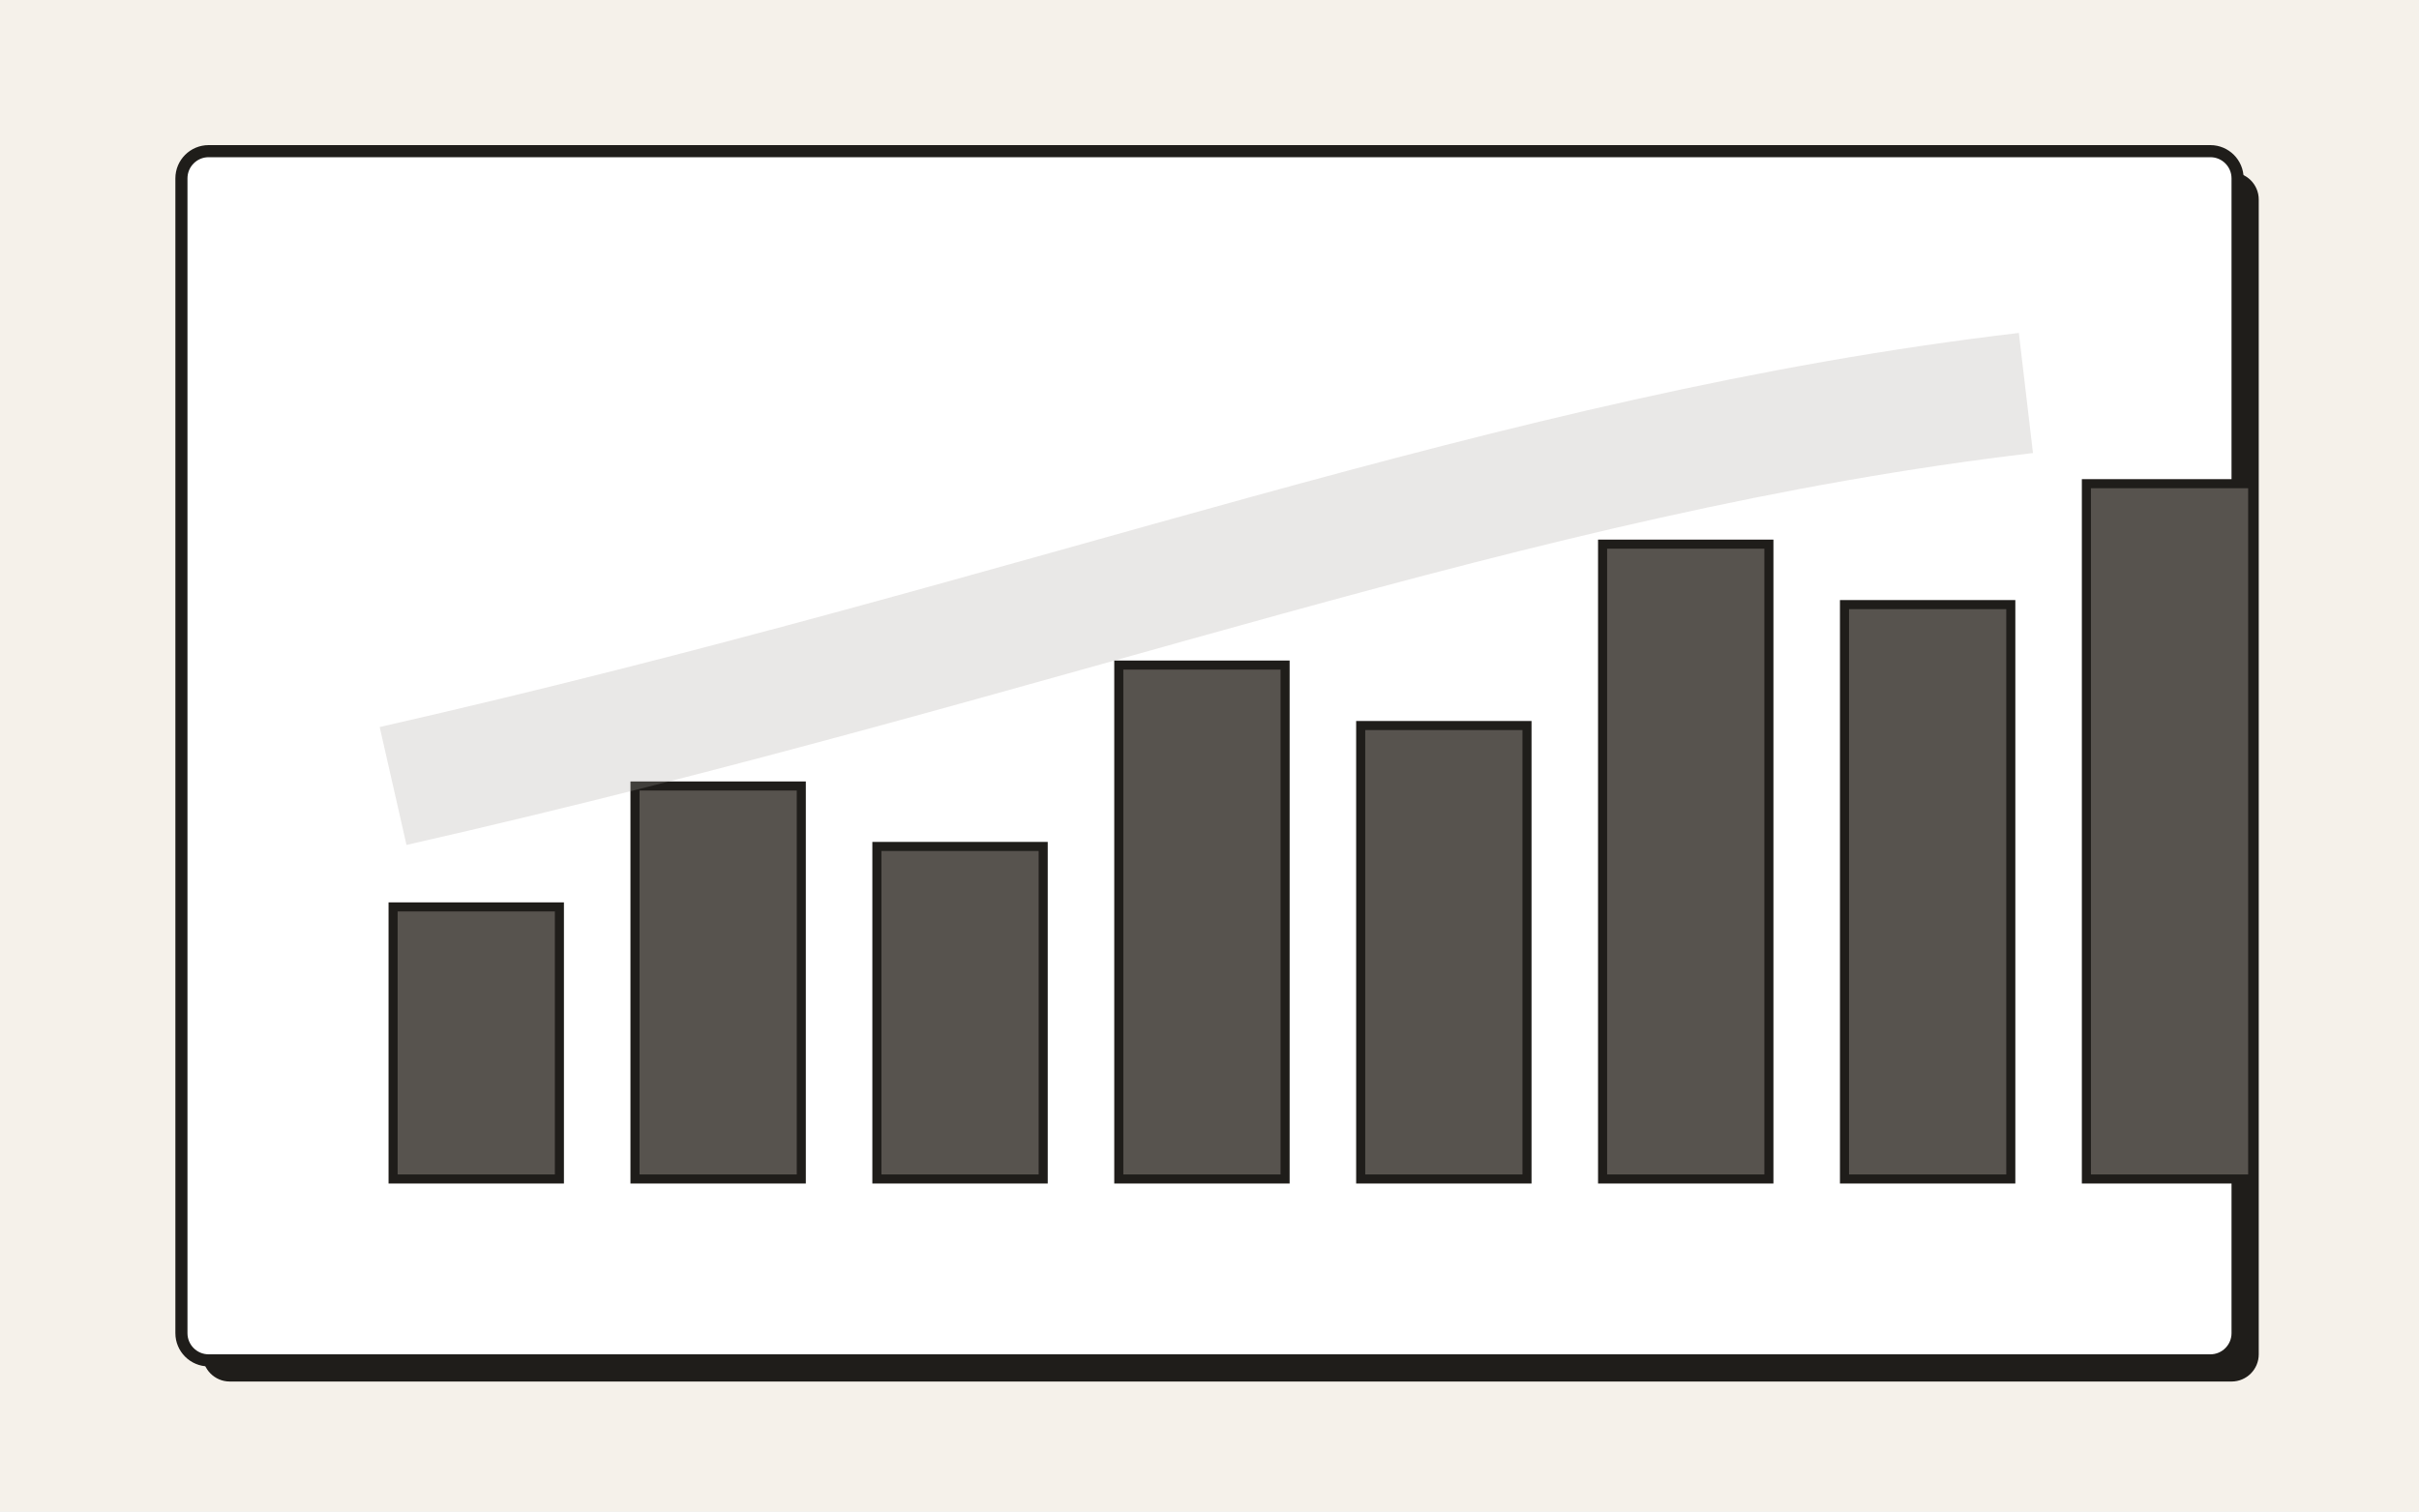
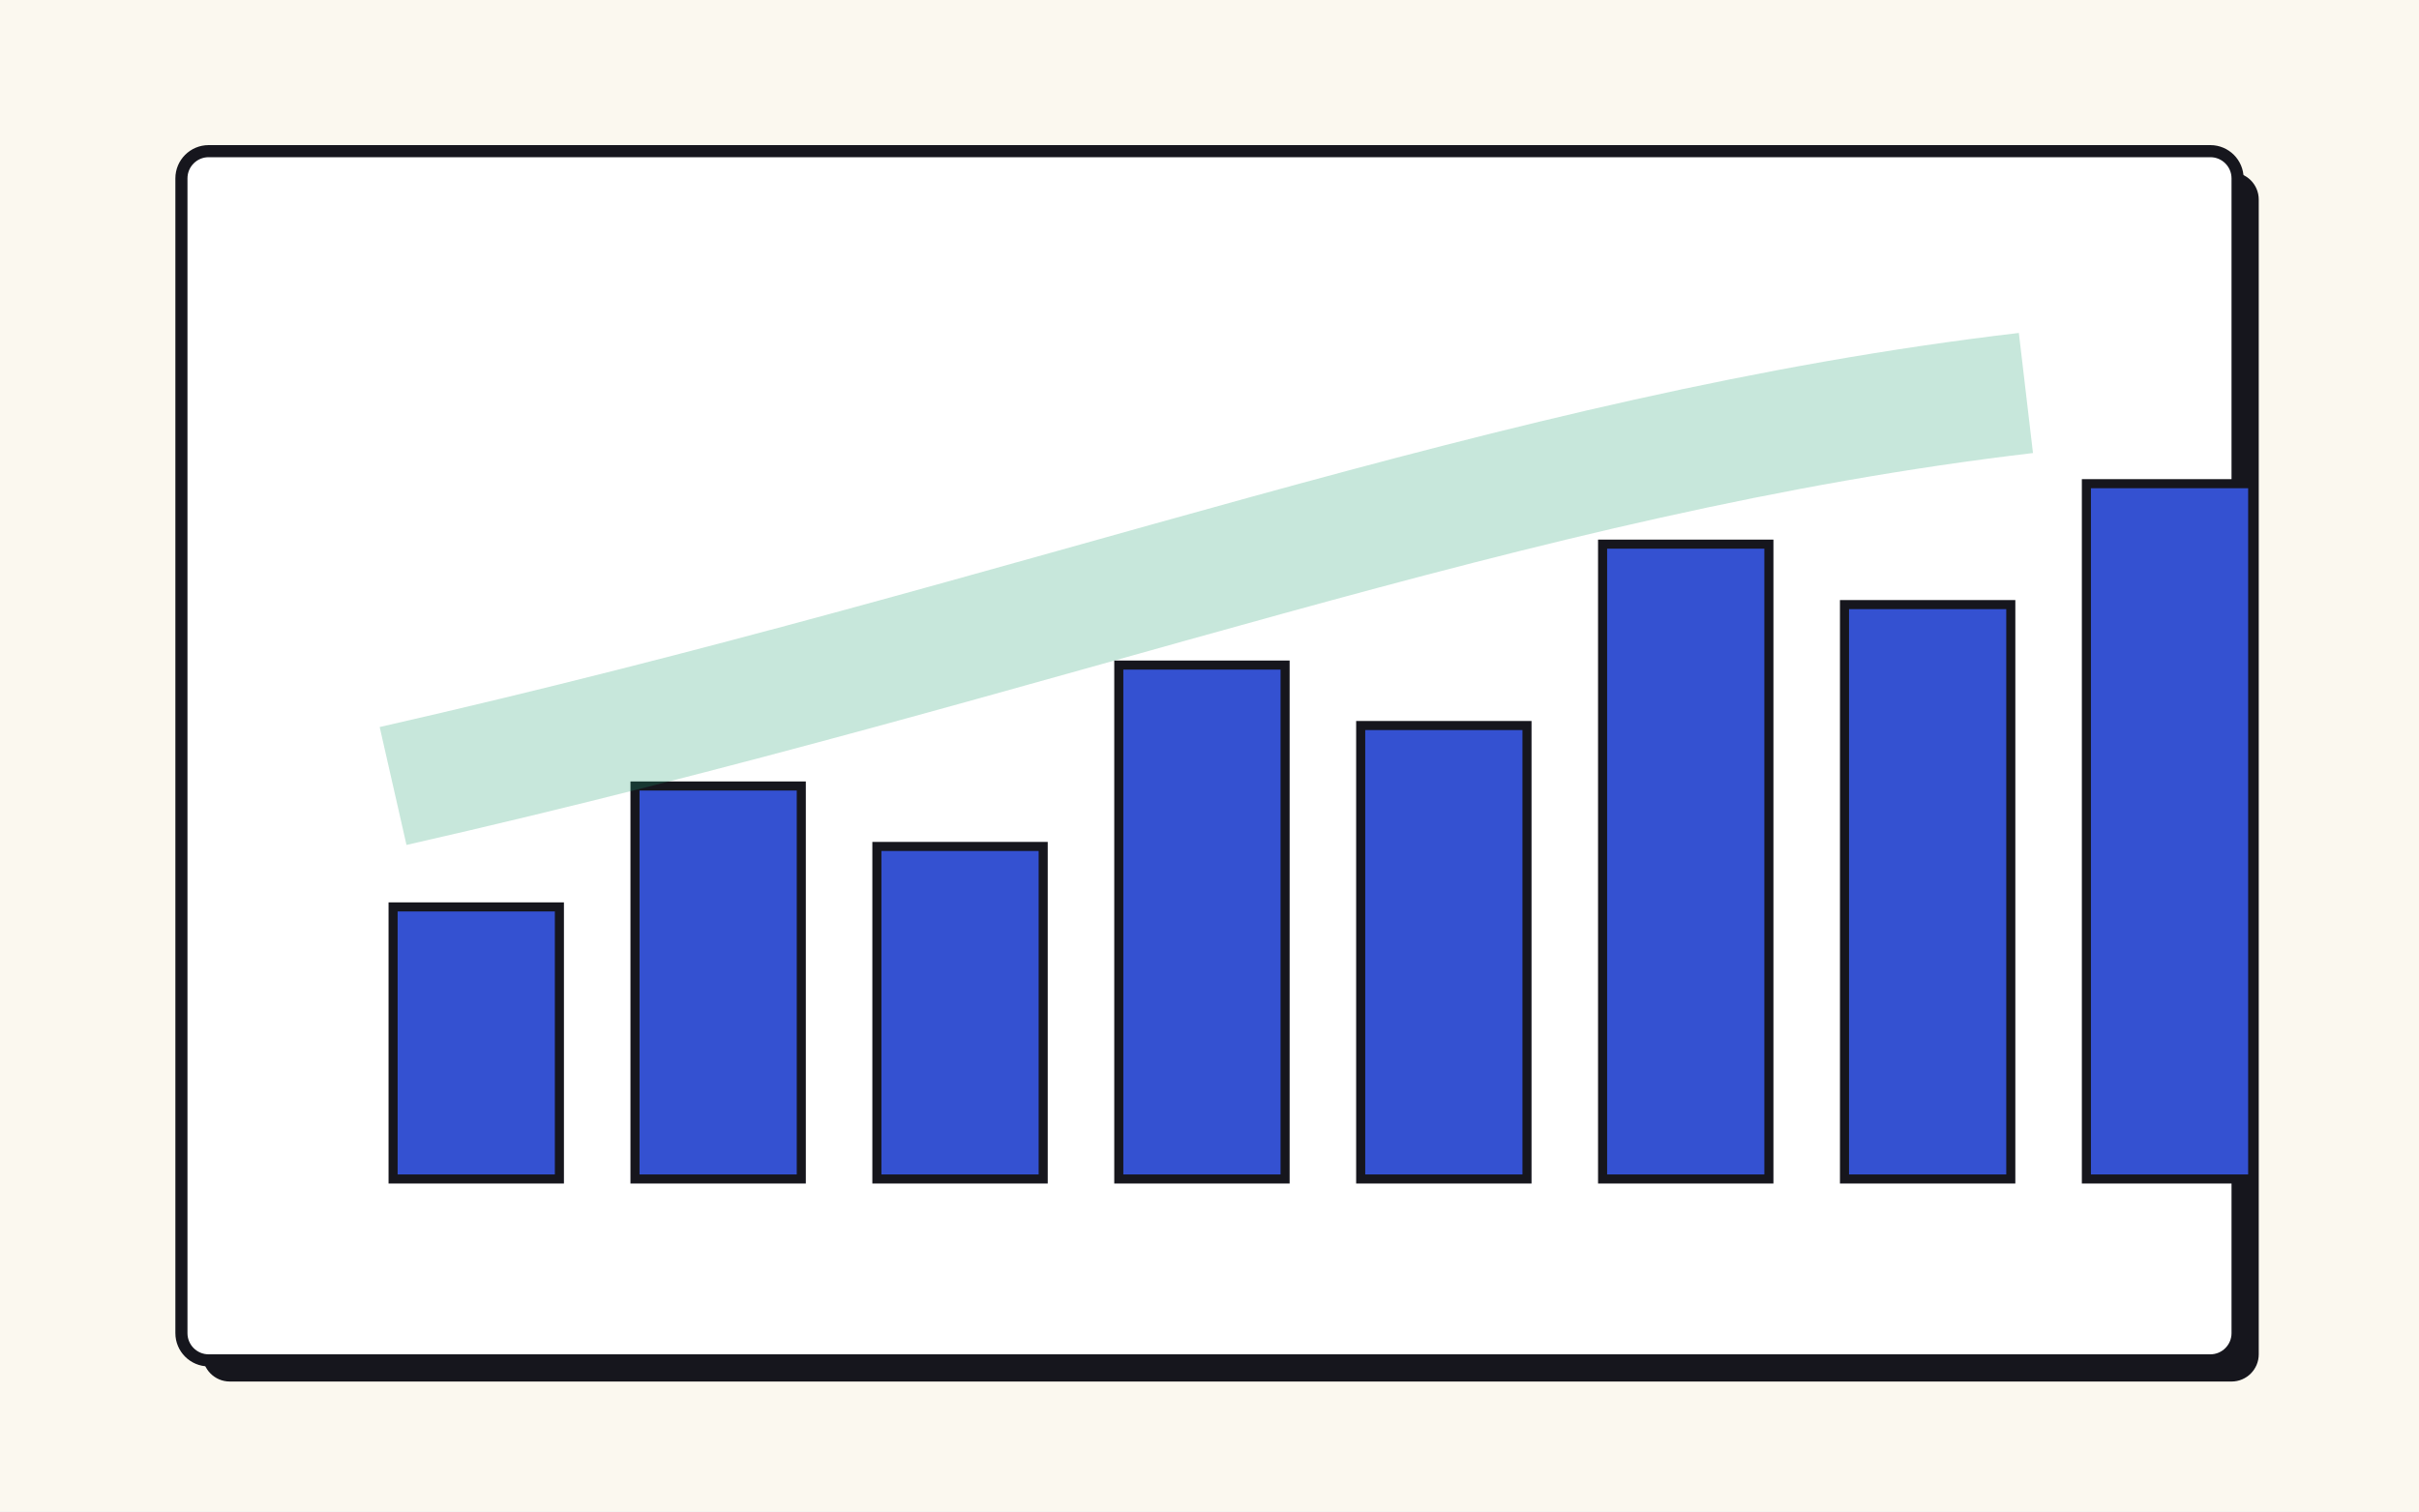
<svg xmlns="http://www.w3.org/2000/svg" width="1600" height="1000" viewBox="0 0 1600 1000">
-   <rect width="1600" height="1000" fill="#f5f1ea" />
-   <rect x="134" y="114" width="1360" height="800" rx="18" fill="#1f1d1a" />
-   <rect x="120" y="100" width="1360" height="800" rx="18" fill="#ffffff" stroke="#1f1d1a" stroke-width="8" />
-   <rect x="260" y="600" width="110" height="180" fill="#57534e" stroke="#1f1d1a" stroke-width="6" />
-   <rect x="420" y="520" width="110" height="260" fill="#57534e" stroke="#1f1d1a" stroke-width="6" />
-   <rect x="580" y="560" width="110" height="220" fill="#57534e" stroke="#1f1d1a" stroke-width="6" />
-   <rect x="740" y="440" width="110" height="340" fill="#57534e" stroke="#1f1d1a" stroke-width="6" />
-   <rect x="900" y="480" width="110" height="300" fill="#57534e" stroke="#1f1d1a" stroke-width="6" />
-   <rect x="1060" y="360" width="110" height="420" fill="#57534e" stroke="#1f1d1a" stroke-width="6" />
-   <rect x="1220" y="400" width="110" height="380" fill="#57534e" stroke="#1f1d1a" stroke-width="6" />
-   <rect x="1380" y="320" width="110" height="460" fill="#57534e" stroke="#1f1d1a" stroke-width="6" />
-   <path d="M260 520 C 700 420, 1000 300, 1340 260" stroke="#a8a29e" stroke-width="80" opacity="0.25" fill="none" />
+   <rect width="1600" height="1000" fill="#fbf8ef" />
+   <rect x="134" y="114" width="1360" height="800" rx="18" fill="#16161d" />
+   <rect x="120" y="100" width="1360" height="800" rx="18" fill="#ffffff" stroke="#16161d" stroke-width="8" />
+   <rect x="260" y="600" width="110" height="180" fill="#3451d1" stroke="#16161d" stroke-width="6" />
+   <rect x="420" y="520" width="110" height="260" fill="#3451d1" stroke="#16161d" stroke-width="6" />
+   <rect x="580" y="560" width="110" height="220" fill="#3451d1" stroke="#16161d" stroke-width="6" />
+   <rect x="740" y="440" width="110" height="340" fill="#3451d1" stroke="#16161d" stroke-width="6" />
+   <rect x="900" y="480" width="110" height="300" fill="#3451d1" stroke="#16161d" stroke-width="6" />
+   <rect x="1060" y="360" width="110" height="420" fill="#3451d1" stroke="#16161d" stroke-width="6" />
+   <rect x="1220" y="400" width="110" height="380" fill="#3451d1" stroke="#16161d" stroke-width="6" />
+   <rect x="1380" y="320" width="110" height="460" fill="#3451d1" stroke="#16161d" stroke-width="6" />
+   <path d="M260 520 C 700 420, 1000 300, 1340 260" stroke="#1f9e6e" stroke-width="80" opacity="0.25" fill="none" />
</svg>
